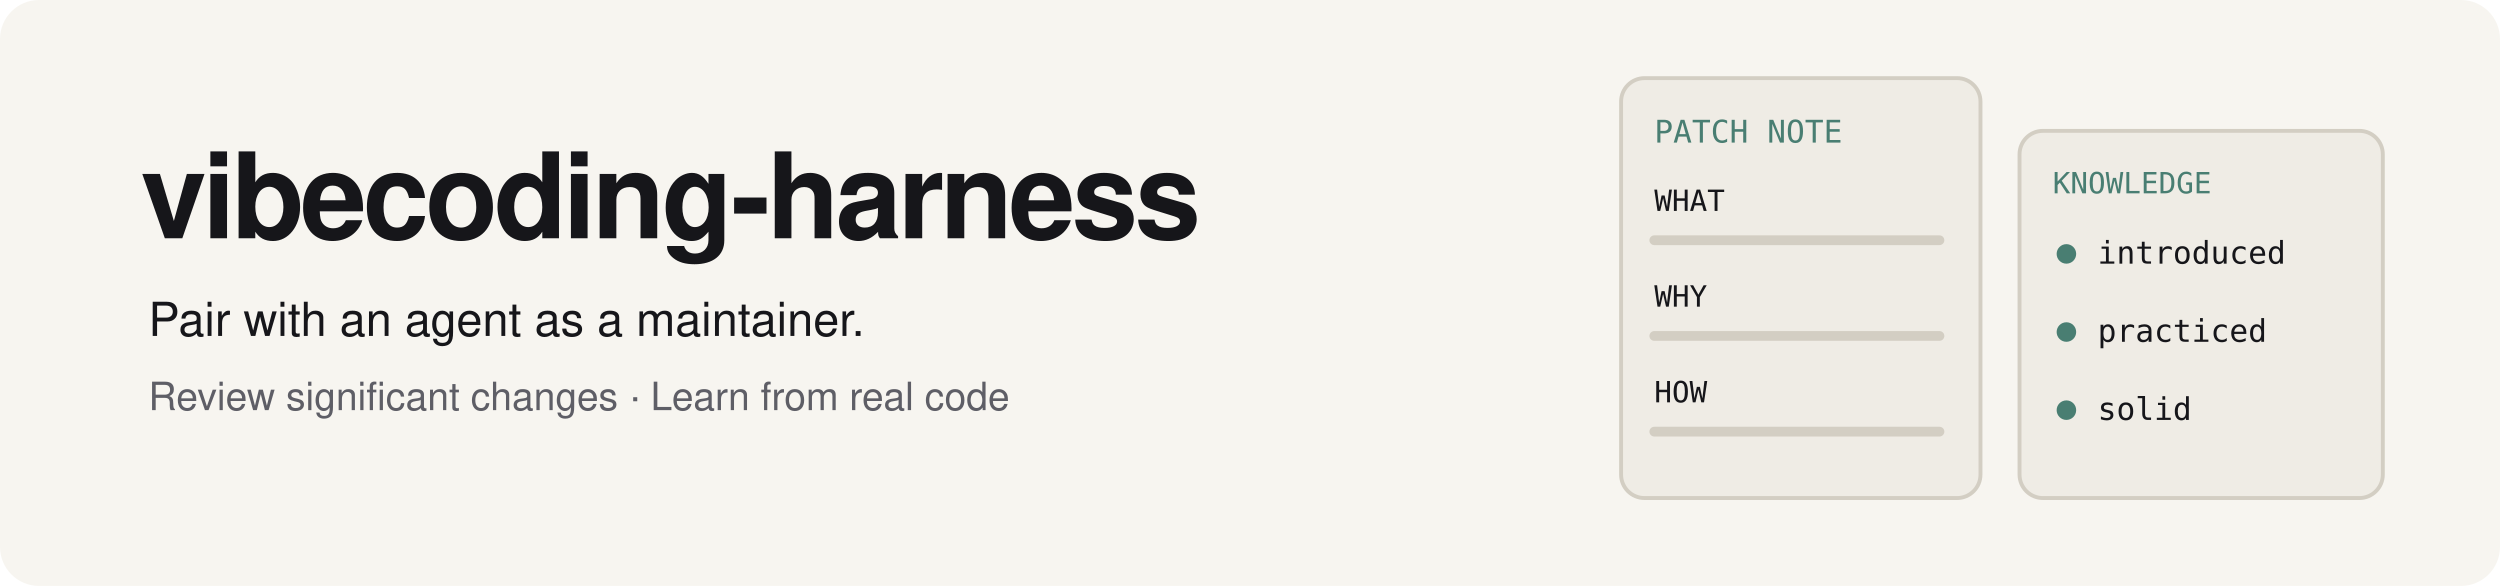
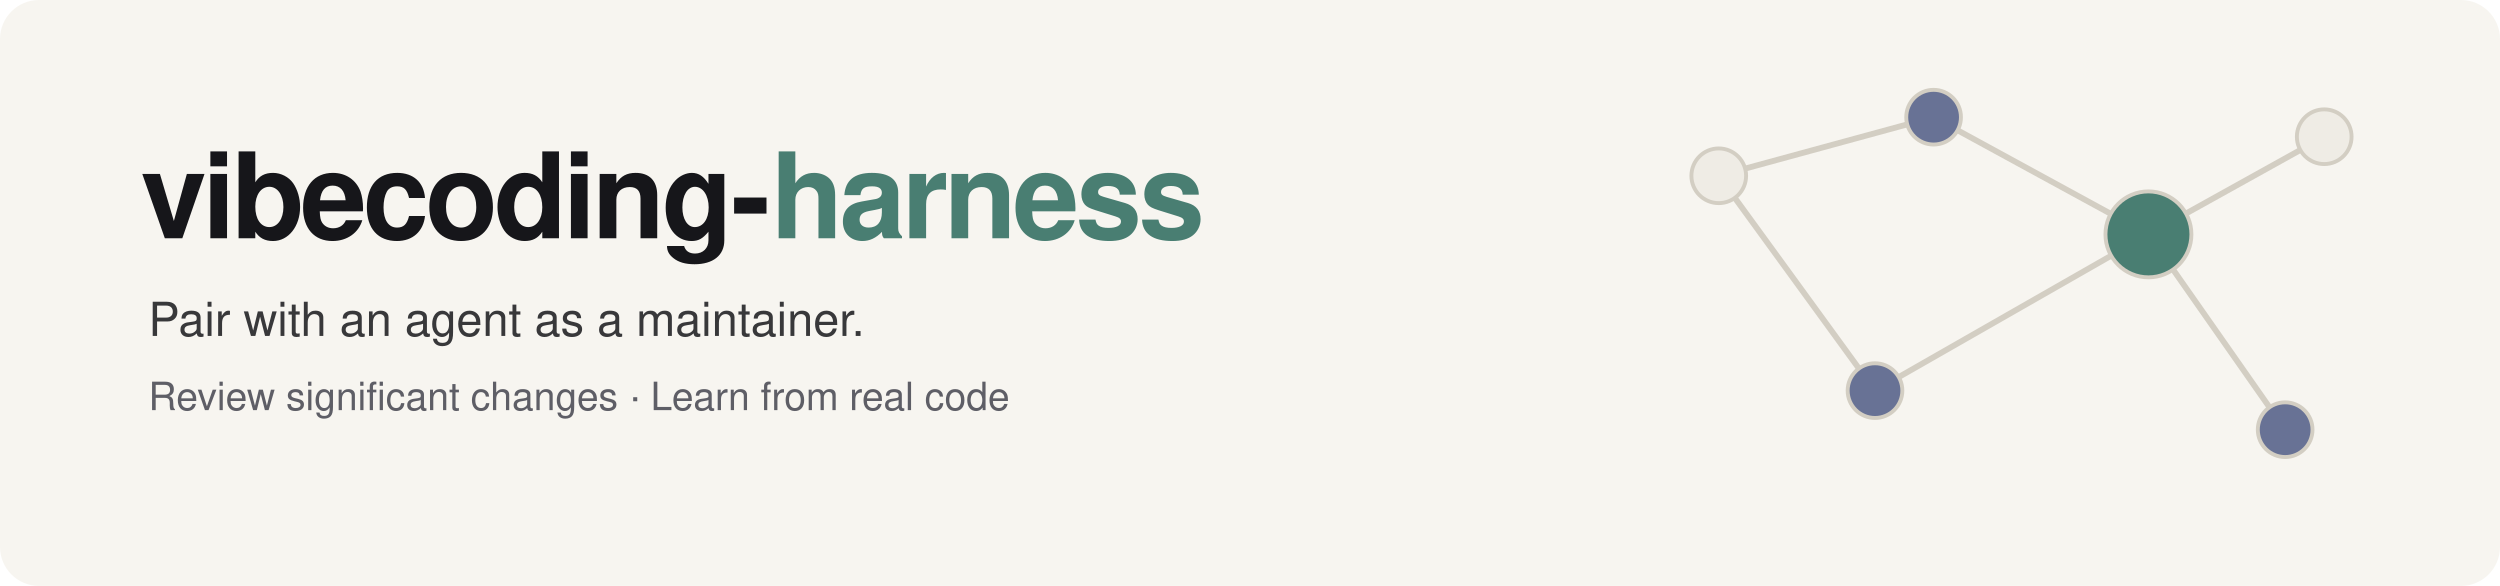
<svg xmlns="http://www.w3.org/2000/svg" width="1280" height="300" viewBox="0 0 1280 300" role="img" aria-label="vibecoding-harness: Pair with an agent as a maintainer.">
  <rect width="1280" height="300" rx="20" fill="#F7F5F0" />
-   <text x="72" y="122" font-family="ui-sans-serif, -apple-system, 'Segoe UI', Helvetica, Arial, sans-serif" font-size="61" font-weight="700" letter-spacing="-2" fill="#16161A">vibecoding-harness</text>
-   <text x="76" y="172" font-family="ui-sans-serif, -apple-system, 'Segoe UI', Helvetica, Arial, sans-serif" font-size="24" fill="#16161A">Pair with an agent as a maintainer.</text>
+   <text x="72" y="122" font-family="ui-sans-serif, -apple-system, 'Segoe UI', Helvetica, Arial, sans-serif" font-size="61" font-weight="700" letter-spacing="-2" fill="#16161A">vibecoding-<tspan fill="#497e72">harness</tspan>
+   </text>
+   <text x="76" y="172" font-family="ui-sans-serif, -apple-system, 'Segoe UI', Helvetica, Arial, sans-serif" font-size="24" fill="#16161A" opacity="0.85">Pair with an agent as a maintainer.</text>
  <text x="76" y="210" font-family="ui-sans-serif, -apple-system, 'Segoe UI', Helvetica, Arial, sans-serif" font-size="20" fill="#5E5E66">Review significant changes · Learn from real code</text>
-   <rect x="830" y="40" width="184" height="215" rx="12" fill="#EFECE5" stroke="#D3CEC3" stroke-width="2" />
-   <text x="847" y="73" font-family="ui-monospace, SFMono-Regular, Menlo, Consolas, monospace" font-size="16" fill="#497e72">PATCH NOTE</text>
-   <text x="847" y="108" font-family="ui-monospace, SFMono-Regular, Menlo, Consolas, monospace" font-size="15" fill="#16161A">WHAT</text>
-   <path d="M847 123 H993" stroke="#D3CEC3" stroke-width="5" stroke-linecap="round" />
-   <text x="847" y="157" font-family="ui-monospace, SFMono-Regular, Menlo, Consolas, monospace" font-size="15" fill="#16161A">WHY</text>
-   <path d="M847 172 H993" stroke="#D3CEC3" stroke-width="5" stroke-linecap="round" />
-   <text x="847" y="206" font-family="ui-monospace, SFMono-Regular, Menlo, Consolas, monospace" font-size="15" fill="#16161A">HOW</text>
-   <path d="M847 221 H993" stroke="#D3CEC3" stroke-width="5" stroke-linecap="round" />
-   <rect x="1034" y="67" width="186" height="188" rx="12" fill="#EFECE5" stroke="#D3CEC3" stroke-width="2" />
-   <text x="1051" y="99" font-family="ui-monospace, SFMono-Regular, Menlo, Consolas, monospace" font-size="15" fill="#497e72">KNOWLEDGE</text>
-   <circle cx="1058" cy="130" r="5" fill="#497e72" />
-   <text x="1074" y="135" font-family="ui-monospace, SFMono-Regular, Menlo, Consolas, monospace" font-size="16" fill="#16161A">introduced</text>
-   <circle cx="1058" cy="170" r="5" fill="#497e72" />
-   <text x="1074" y="175" font-family="ui-monospace, SFMono-Regular, Menlo, Consolas, monospace" font-size="16" fill="#16161A">practiced</text>
-   <circle cx="1058" cy="210" r="5" fill="#497e72" />
-   <text x="1074" y="215" font-family="ui-monospace, SFMono-Regular, Menlo, Consolas, monospace" font-size="16" fill="#16161A">solid</text>
+   <line x1="880" y1="90" x2="990" y2="60" stroke="#D3CEC3" stroke-width="3" />
+   <line x1="990" y1="60" x2="1100" y2="120" stroke="#D3CEC3" stroke-width="3" />
+   <line x1="880" y1="90" x2="960" y2="200" stroke="#D3CEC3" stroke-width="3" />
+   <line x1="960" y1="200" x2="1100" y2="120" stroke="#D3CEC3" stroke-width="3" />
+   <line x1="1100" y1="120" x2="1190" y2="70" stroke="#D3CEC3" stroke-width="3" />
+   <line x1="1100" y1="120" x2="1170" y2="220" stroke="#D3CEC3" stroke-width="3" />
+   <circle cx="880" cy="90" r="14" fill="#EFECE5" stroke="#D3CEC3" stroke-width="2" />
+   <circle cx="990" cy="60" r="14" fill="#687295" stroke="#D3CEC3" stroke-width="2" />
+   <circle cx="1100" cy="120" r="22" fill="#497e72" stroke="#D3CEC3" stroke-width="2" />
+   <circle cx="960" cy="200" r="14" fill="#687295" stroke="#D3CEC3" stroke-width="2" />
+   <circle cx="1190" cy="70" r="14" fill="#EFECE5" stroke="#D3CEC3" stroke-width="2" />
+   <circle cx="1170" cy="220" r="14" fill="#687295" stroke="#D3CEC3" stroke-width="2" />
</svg>
